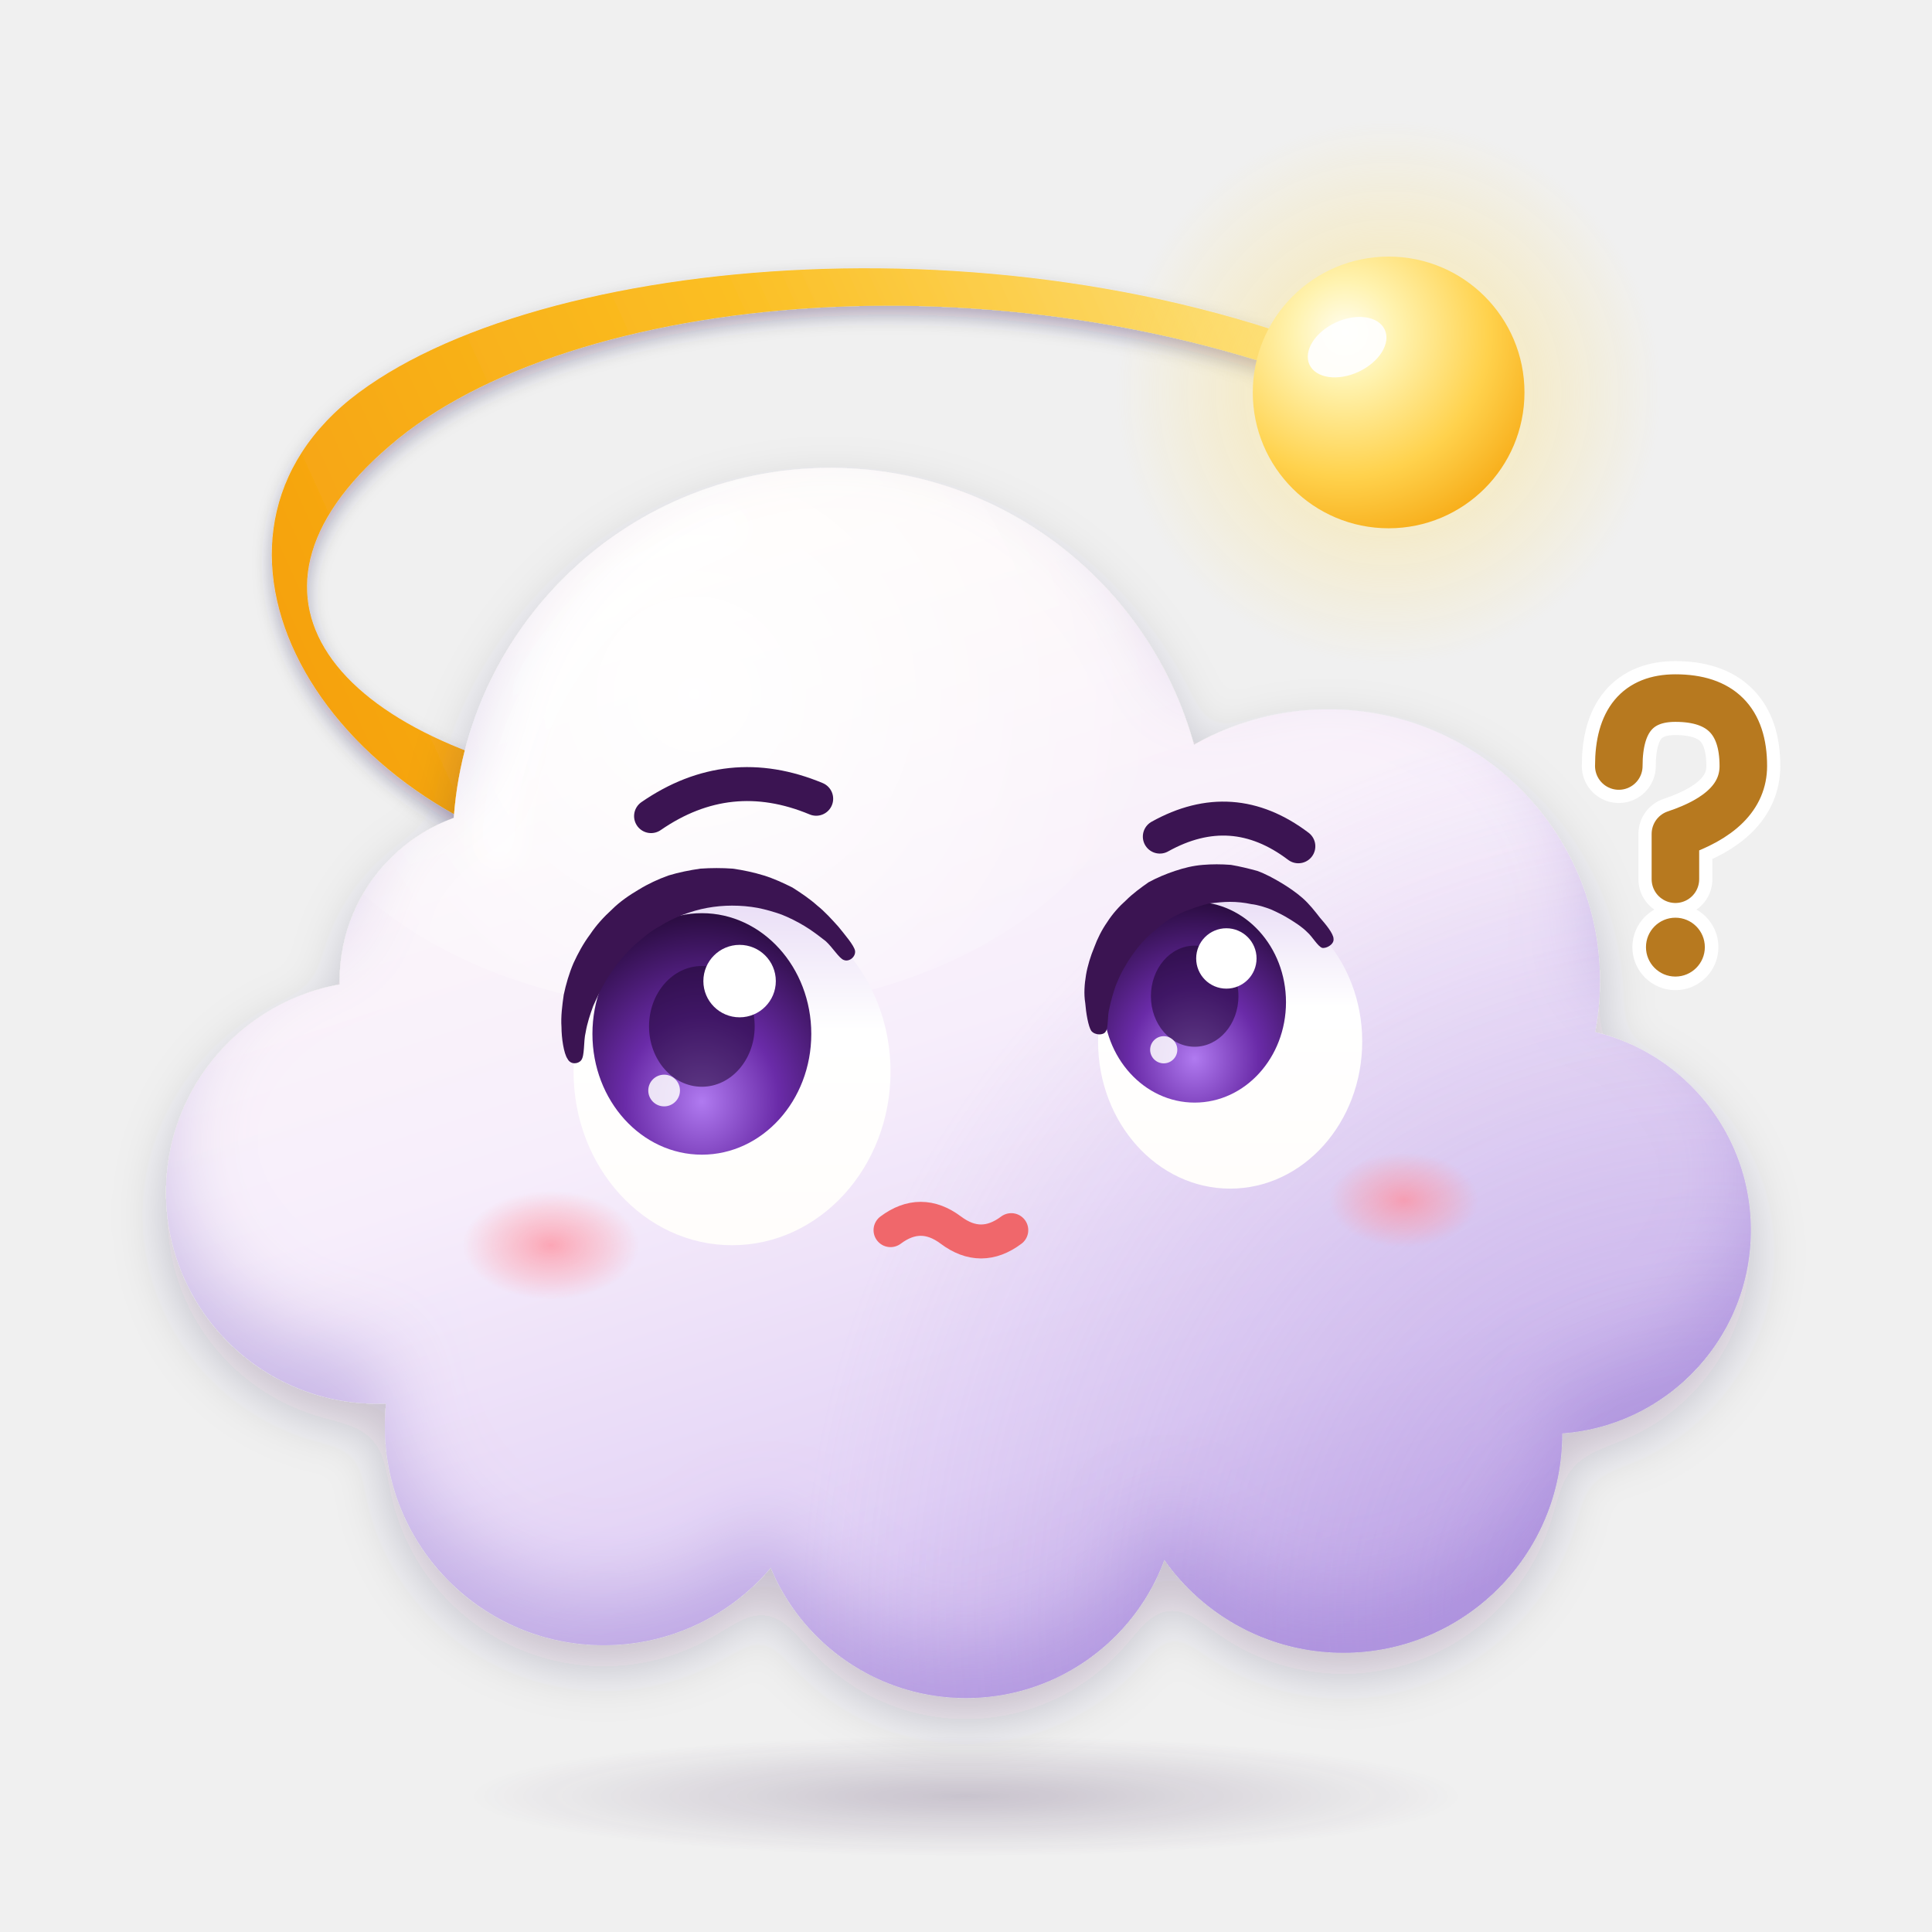
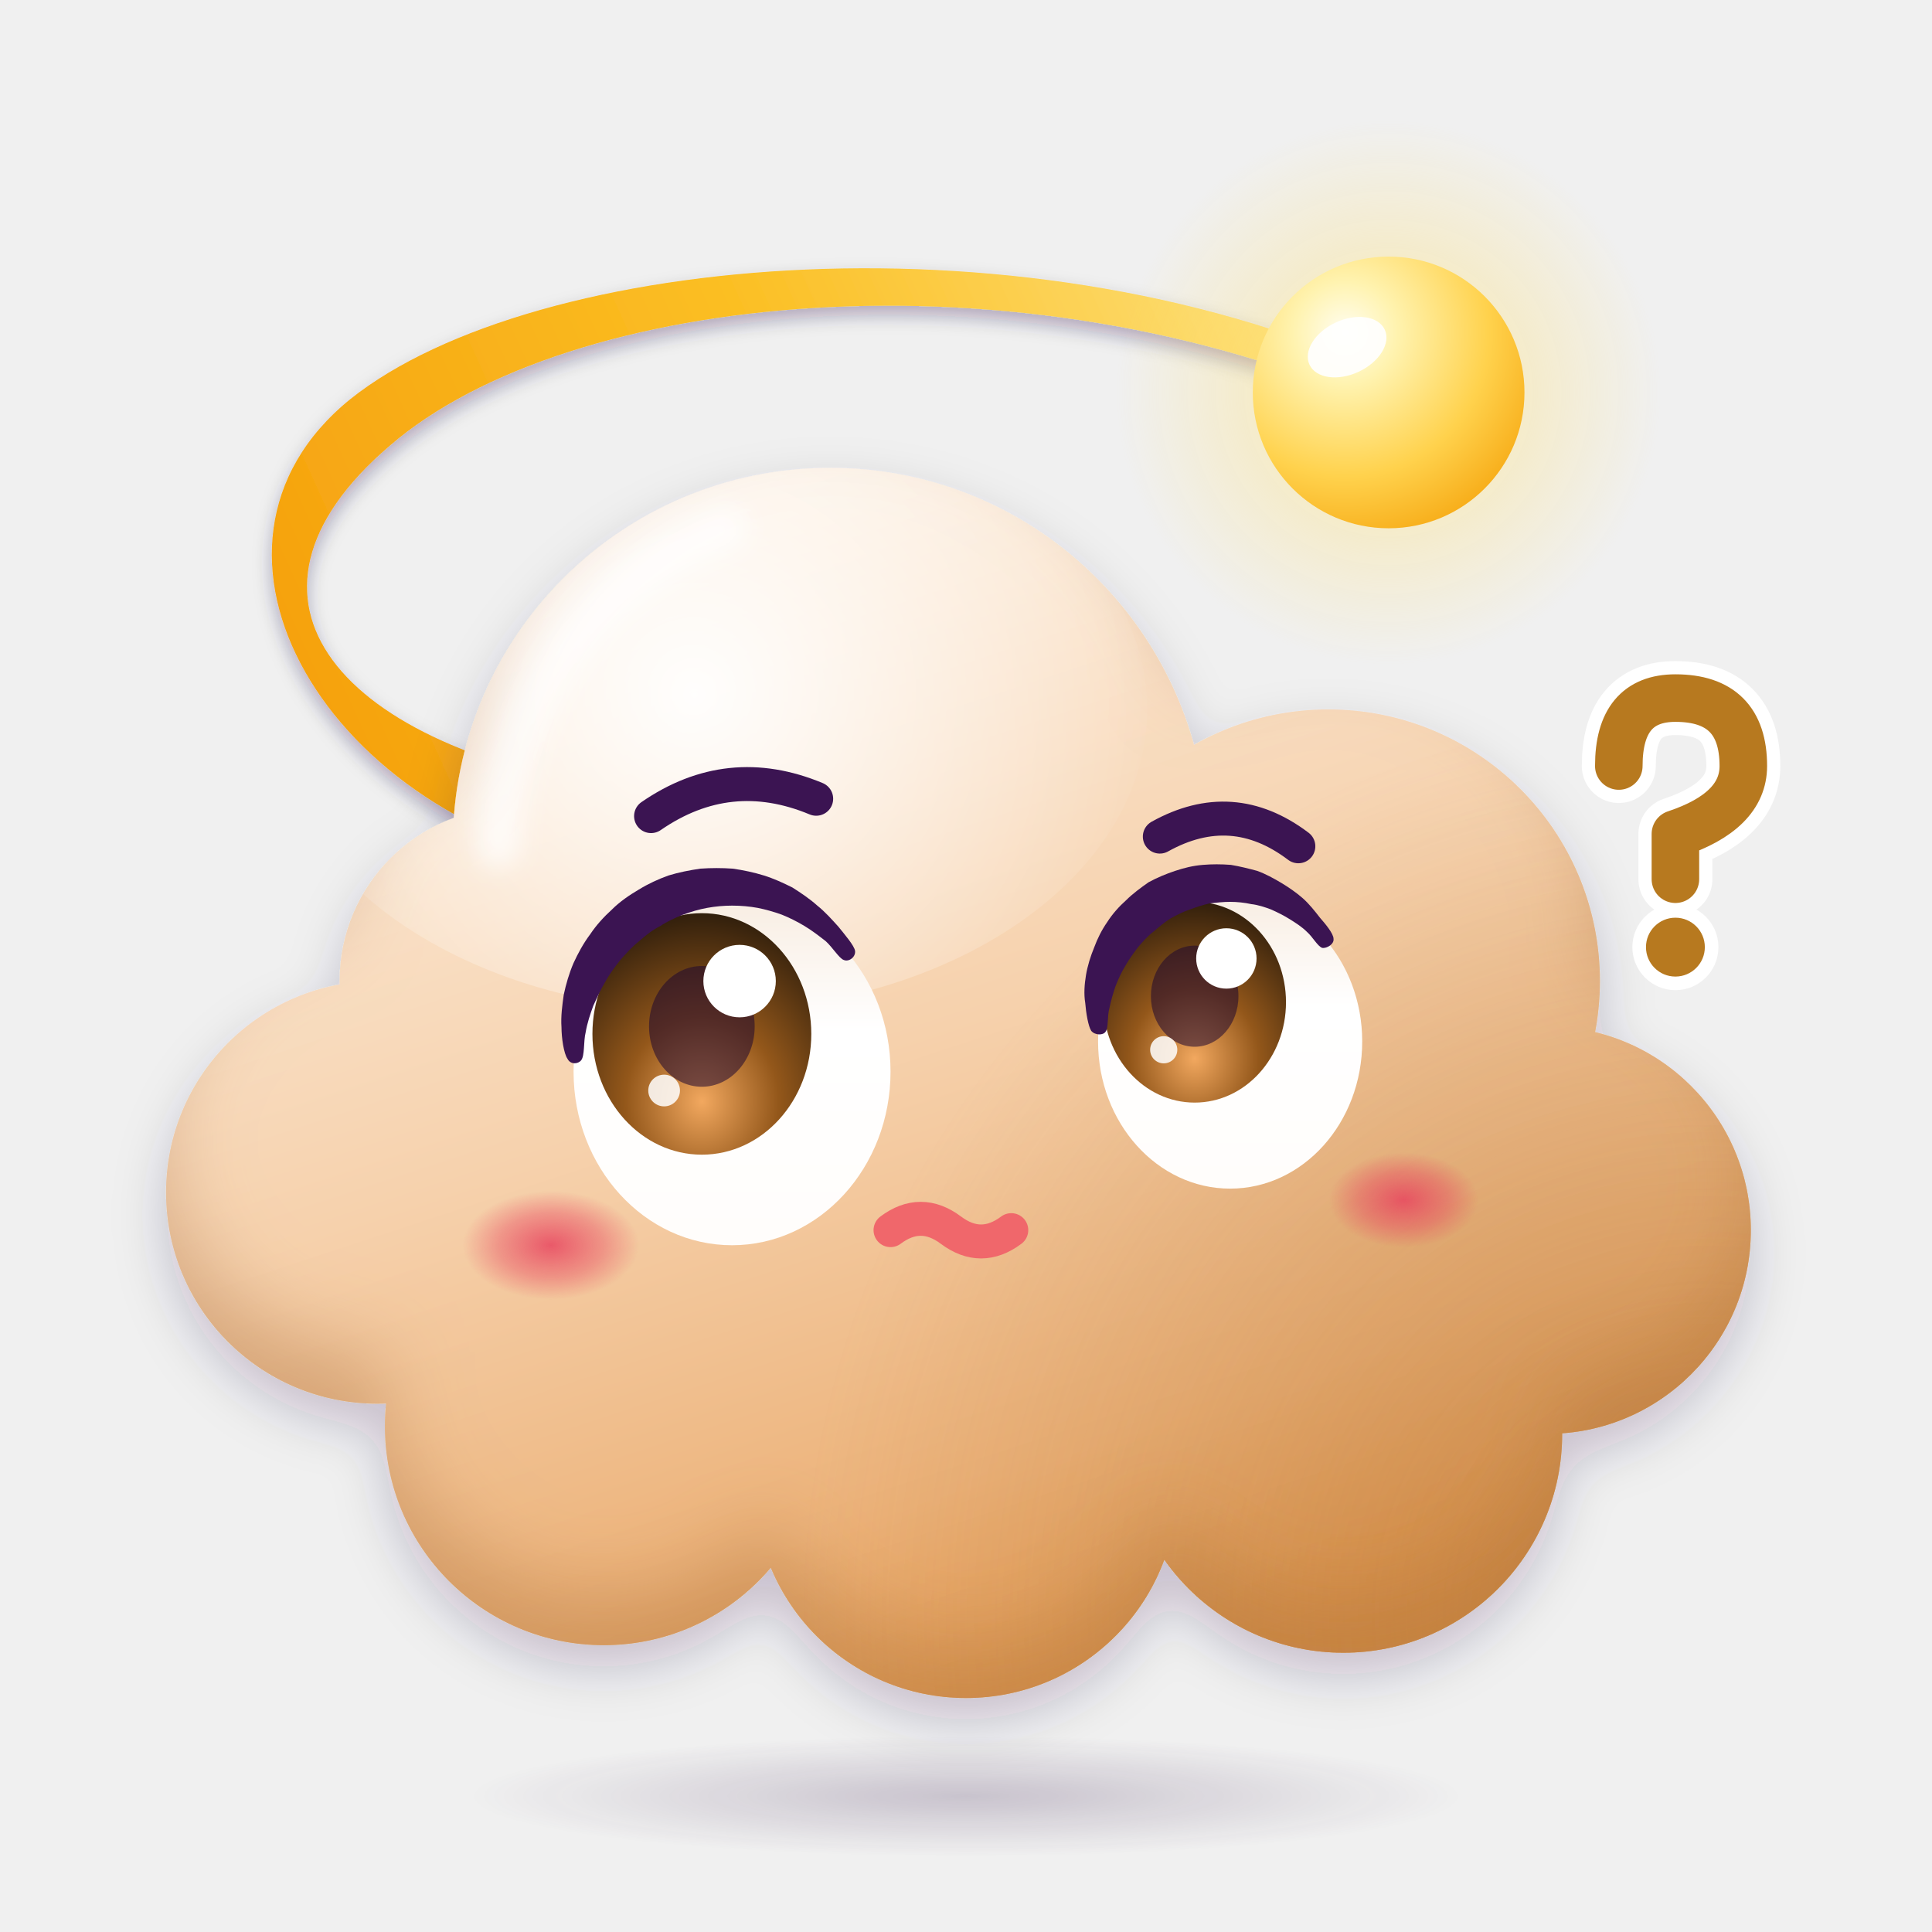
<svg xmlns="http://www.w3.org/2000/svg" viewBox="0 0 256 256" role="img" aria-labelledby="kcTitle">
  <defs>
    <linearGradient id="kcBody" gradientUnits="userSpaceOnUse" x1="96" y1="62" x2="150" y2="226">
-       <stop offset="0" stop-color="#FFFCF8" />
-       <stop offset=".46" stop-color="#F7EEFB" />
-       <stop offset=".8" stop-color="#E2D2F6" />
-       <stop offset="1" stop-color="#C9B1EC" />
+       <stop offset="0" stop-color="#FDF0E2" />
+       <stop offset=".46" stop-color="#F6D1AC" />
+       <stop offset=".8" stop-color="#ECB279" />
+       <stop offset="1" stop-color="#E0964D" />
    </linearGradient>
    <radialGradient id="kcShade" gradientUnits="userSpaceOnUse" cx="226" cy="214" r="120">
-       <stop offset="0" stop-color="#A88BDB" stop-opacity=".5" />
-       <stop offset="1" stop-color="#A88BDB" stop-opacity="0" />
+       <stop offset="0" stop-color="#B27334" stop-opacity=".5" />
+       <stop offset="1" stop-color="#B27334" stop-opacity="0" />
    </radialGradient>
    <radialGradient id="kcSheen" gradientUnits="userSpaceOnUse" cx="92" cy="92" r="62">
      <stop offset="0" stop-color="#FFFFFF" stop-opacity=".95" />
      <stop offset="1" stop-color="#FFFFFF" stop-opacity="0" />
    </radialGradient>
    <radialGradient id="kcGround">
      <stop offset="0" stop-color="#2B0E42" stop-opacity=".2" />
      <stop offset="1" stop-color="#2B0E42" stop-opacity="0" />
    </radialGradient>
    <radialGradient id="kcCheek">
-       <stop offset="0" stop-color="#FF8F9E" stop-opacity=".75" />
-       <stop offset=".6" stop-color="#FF9AA6" stop-opacity=".35" />
-       <stop offset="1" stop-color="#FF9AA6" stop-opacity="0" />
+       <stop offset="0" stop-color="#E8455F" stop-opacity=".85" />
+       <stop offset=".6" stop-color="#E8455F" stop-opacity=".4" />
+       <stop offset="1" stop-color="#E8455F" stop-opacity="0" />
    </radialGradient>
    <linearGradient id="kcSclera" x1="0" y1="0" x2="0" y2="1">
-       <stop offset="0" stop-color="#E9DDF6" />
+       <stop offset="0" stop-color="#F8EDE2" />
      <stop offset=".38" stop-color="#FFFFFF" />
      <stop offset="1" stop-color="#FFFDFB" />
    </linearGradient>
    <radialGradient id="kcIris" cx=".5" cy=".78" r=".78">
-       <stop offset="0" stop-color="#B07AF0" />
-       <stop offset=".45" stop-color="#6A2BA8" />
-       <stop offset="1" stop-color="#2A0C40" />
+       <stop offset="0" stop-color="#F2A85F" />
+       <stop offset=".45" stop-color="#93571A" />
+       <stop offset="1" stop-color="#311F0C" />
    </radialGradient>
    <linearGradient id="kcTail" gradientUnits="userSpaceOnUse" x1="40" y1="112" x2="190" y2="44">
      <stop offset="0" stop-color="#F59E0B" />
      <stop offset=".5" stop-color="#FBBF24" />
      <stop offset="1" stop-color="#FDE68A" />
    </linearGradient>
    <radialGradient id="kcOrb" cx=".34" cy=".28" r=".85">
      <stop offset="0" stop-color="#FFFDF0" />
      <stop offset=".22" stop-color="#FFF3B0" />
      <stop offset=".62" stop-color="#FFD24D" />
      <stop offset="1" stop-color="#F5A30B" />
    </radialGradient>
    <radialGradient id="kcGlow">
      <stop offset="0" stop-color="#FFE27A" stop-opacity=".9" />
      <stop offset=".45" stop-color="#FFE27A" stop-opacity=".35" />
      <stop offset="1" stop-color="#FFE27A" stop-opacity="0" />
    </radialGradient>
    <filter id="kcLift" x="-15%" y="-15%" width="130%" height="140%">
      <feDropShadow dx="0" dy="3" stdDeviation="3.5" flood-color="#2B0E42" flood-opacity=".2" />
    </filter>
    <filter id="kcPuff" x="-5%" y="-5%" width="110%" height="110%">
      <feOffset in="SourceAlpha" dy="-7" result="up" />
      <feGaussianBlur in="up" stdDeviation="5" result="upBlur" />
      <feComposite in="SourceAlpha" in2="upBlur" operator="out" result="rim" />
-       <feFlood flood-color="#9C7DD6" flood-opacity=".5" />
+       <feFlood flood-color="#B87A3D" flood-opacity=".5" />
      <feComposite in2="rim" operator="in" result="shade" />
      <feMerge>
        <feMergeNode in="SourceGraphic" />
        <feMergeNode in="shade" />
      </feMerge>
    </filter>
    <filter id="kcEdge" x="-10%" y="-10%" width="120%" height="125%">
      <feDropShadow dx="0" dy="1.2" stdDeviation="1.2" flood-color="#2B0E42" flood-opacity=".3" />
    </filter>
    <filter id="kcSoft" x="-50%" y="-50%" width="200%" height="200%">
      <feGaussianBlur stdDeviation="1.6" />
    </filter>
    <clipPath id="kcCloud">
      <circle cx="110" cy="112" r="50" />
      <circle cx="176" cy="130" r="36" />
      <circle cx="205" cy="163" r="27" />
      <circle cx="178" cy="190" r="29" />
      <circle cx="128" cy="197" r="28" />
      <circle cx="80" cy="189" r="29" />
      <circle cx="50" cy="158" r="28" />
      <circle cx="68" cy="130" r="23" />
      <ellipse cx="128" cy="158" rx="84" ry="44" />
    </clipPath>
    <clipPath id="kcEyeL">
      <ellipse cx="97" cy="142" rx="21" ry="23" />
    </clipPath>
    <clipPath id="kcEyeR">
      <ellipse cx="163" cy="138" rx="17.5" ry="19.5" />
+     </clipPath>
+     <clipPath id="kcEyeLLid">
+       <ellipse cx="97" cy="142" rx="22.5" ry="24.5" />
+     </clipPath>
+     <clipPath id="kcEyeRLid">
+       <ellipse cx="163" cy="138" rx="19.0" ry="21.0" />
    </clipPath>
    <clipPath id="kcMouth">
      <path d="M116 160Q130 164 144 160Q143.5 180 130 180Q116.5 180 116 160Z" />
    </clipPath>
  </defs>
  <ellipse cx="128" cy="238" rx="66" ry="8" fill="url(#kcGround)" />
  <path d="M82.8 104.8C44.8 99.2 27.9 79.4 51.6 59.1C75.2 38.6 134.9 32.5 183.1 53.9L184.9 50.1C137.1 27.5 70.8 33.4 46.4 52.9C22.1 72.6 43.2 108.8 81.2 115.2Z" fill="url(#kcTail)" filter="url(#kcEdge)" />
  <circle cx="184" cy="52" r="36" fill="url(#kcGlow)" />
  <g>
    <circle cx="184" cy="52" r="18" fill="url(#kcOrb)" />
    <ellipse cx="178.5" cy="46" rx="5.5" ry="3.6" fill="#FFFFFF" opacity=".92" transform="rotate(-25 178.5 46)" />
  </g>
  <g filter="url(#kcLift)">
    <g filter="url(#kcPuff)">
      <g clip-path="url(#kcCloud)">
        <rect x="10" y="50" width="236" height="190" fill="url(#kcBody)" />
        <rect x="10" y="50" width="236" height="190" fill="url(#kcShade)" />
        <ellipse cx="94" cy="94" rx="58" ry="40" fill="url(#kcSheen)" />
        <path d="M66 112A46 46 0 0 1 96 70" fill="none" stroke="#FFFFFF" stroke-width="6" stroke-linecap="round" opacity=".7" filter="url(#kcSoft)" />
      </g>
    </g>
  </g>
  <ellipse class="cheekL" cx="73" cy="165" rx="11.7" ry="7.2" fill="url(#kcCheek)" />
  <ellipse class="cheekR" cx="186" cy="159" rx="9.9" ry="6.3" fill="url(#kcCheek)" />
  <g class="eyeL">
    <ellipse cx="97" cy="142" rx="21" ry="23" fill="url(#kcSclera)" />
    <g clip-path="url(#kcEyeL)">
      <g class="iris" transform="translate(-8 -6)">
        <ellipse cx="101" cy="143" rx="14.5" ry="16" fill="url(#kcIris)" />
        <ellipse cx="101" cy="142" rx="7" ry="8" fill="#1E0630" opacity=".55" />
        <circle cx="106" cy="136" r="4.8" fill="#FFFFFF" />
        <circle cx="96" cy="150.5" r="2.1" fill="#FFFFFF" opacity=".85" />
      </g>
    </g>
    <path d="M75.2 140.3C74.7 139.6 74.4 137.5 74.4 136.1C74.3 134.7 74.5 133.2 74.7 131.8C75 130.4 75.4 129 76 127.6C76.6 126.3 77.3 125 78.2 123.8C79 122.6 80 121.5 81.1 120.5C82.1 119.5 83.4 118.6 84.6 117.9C85.9 117.1 87.2 116.5 88.6 116C89.9 115.6 91.4 115.3 92.8 115.1C94.2 115 95.7 115 97.1 115.1C98.5 115.3 99.9 115.6 101.2 116C102.5 116.4 103.8 117 105 117.6C106.1 118.3 107.3 119.1 108.3 120C109.3 120.8 110.2 121.8 111.1 122.8C111.9 123.8 113.2 125.3 113.3 126C113.4 126.8 112.5 127.5 111.8 127.2C111.2 127 110.3 125.5 109.4 124.7C108.5 124 107.6 123.3 106.6 122.7C105.6 122.1 104.6 121.6 103.6 121.2C102.5 120.8 101.4 120.5 100.4 120.3C99.3 120.1 98.2 120 97 120C95.9 120 94.8 120.1 93.7 120.3C92.6 120.5 91.6 120.8 90.5 121.2C89.5 121.6 88.4 122.1 87.5 122.7C86.5 123.2 85.6 123.9 84.7 124.7C83.8 125.4 83 126.3 82.2 127.2C81.5 128.1 80.8 129 80.2 130.1C79.6 131.1 79.1 132.2 78.6 133.3C78.2 134.4 77.8 135.6 77.6 136.8C77.3 138 77.5 139.9 77 140.5C76.6 141 75.6 141.1 75.2 140.3Z" fill="#3B1452" />
  </g>
  <g class="eyeR">
    <ellipse cx="163" cy="138" rx="17.5" ry="19.5" fill="url(#kcSclera)" />
    <g clip-path="url(#kcEyeR)">
      <g class="iris" transform="translate(-8 -6)">
        <ellipse cx="166.3" cy="138.8" rx="12.1" ry="13.3" fill="url(#kcIris)" />
        <ellipse cx="166.3" cy="138" rx="5.8" ry="6.7" fill="#1E0630" opacity=".55" />
        <circle cx="170.5" cy="133" r="4" fill="#FFFFFF" />
        <circle cx="162.2" cy="145.1" r="1.8" fill="#FFFFFF" opacity=".85" />
      </g>
    </g>
    <path d="M144.6 136.6C144.2 136 143.9 134.2 143.8 132.9C143.6 131.7 143.7 130.4 143.9 129.2C144.1 128 144.5 126.7 145 125.5C145.4 124.4 146 123.2 146.7 122.2C147.4 121.1 148.3 120.1 149.2 119.3C150.1 118.4 151.2 117.6 152.2 116.9C153.3 116.3 154.5 115.8 155.7 115.4C156.9 115 158.1 114.7 159.4 114.6C160.6 114.5 161.8 114.5 163.1 114.6C164.3 114.8 165.5 115.1 166.6 115.4C167.7 115.8 168.8 116.4 169.8 117C170.8 117.6 171.8 118.3 172.6 119C173.5 119.8 174.2 120.7 174.9 121.6C175.6 122.4 176.7 123.7 176.7 124.4C176.8 125.1 175.8 125.7 175.2 125.6C174.6 125.4 173.9 124.1 173.2 123.5C172.5 122.8 171.7 122.3 170.9 121.8C170.1 121.3 169.3 120.9 168.4 120.5C167.6 120.2 166.7 119.9 165.8 119.8C164.9 119.6 163.9 119.5 163 119.5C162.1 119.5 161.2 119.6 160.3 119.7C159.4 119.9 158.5 120.2 157.7 120.5C156.8 120.8 156 121.2 155.1 121.7C154.3 122.2 153.6 122.8 152.9 123.4C152.1 124 151.4 124.8 150.8 125.5C150.2 126.3 149.6 127.1 149.1 128C148.6 128.8 148.2 129.7 147.8 130.7C147.5 131.6 147.2 132.6 147 133.6C146.7 134.6 146.9 136.2 146.5 136.7C146.2 137.2 145.1 137.2 144.6 136.6Z" fill="#3B1452" />
  </g>
  <g class="browL" transform="translate(0 -4) rotate(-6 97 109)">
    <path d="M86 111Q97 105 108 111" fill="none" stroke="#3B1452" stroke-width="4.5" stroke-linecap="round" stroke-linejoin="round" />
  </g>
  <g class="browR" transform="translate(0 1) rotate(4 163 108.5)">
    <path d="M153.8 110.5Q163 104.5 172.2 110.5" fill="none" stroke="#3B1452" stroke-width="4.5" stroke-linecap="round" stroke-linejoin="round" />
  </g>
  <path class="hmm" d="M118 163Q122 160 126 163T134 163" fill="none" stroke="#F0676B" stroke-width="4.5" stroke-linecap="round" stroke-linejoin="round" />
  <g class="qmark">
    <path d="M214.5 101.5Q214.5 92.5 222 92.5Q231 92.5 231 101.5Q231 107.5 222 110.5V116.5" fill="none" stroke="#FFFFFF" stroke-width="9.8" stroke-linecap="round" stroke-linejoin="round" />
    <circle cx="222" cy="125.5" r="5.7" fill="#FFFFFF" />
    <path d="M214.5 101.5Q214.5 92.5 222 92.5Q231 92.5 231 101.5Q231 107.5 222 110.5V116.5" fill="none" stroke="#B7791F" stroke-width="6.3" stroke-linecap="round" stroke-linejoin="round" />
    <circle cx="222" cy="125.5" r="3.9" fill="#B7791F" />
  </g>
</svg>
